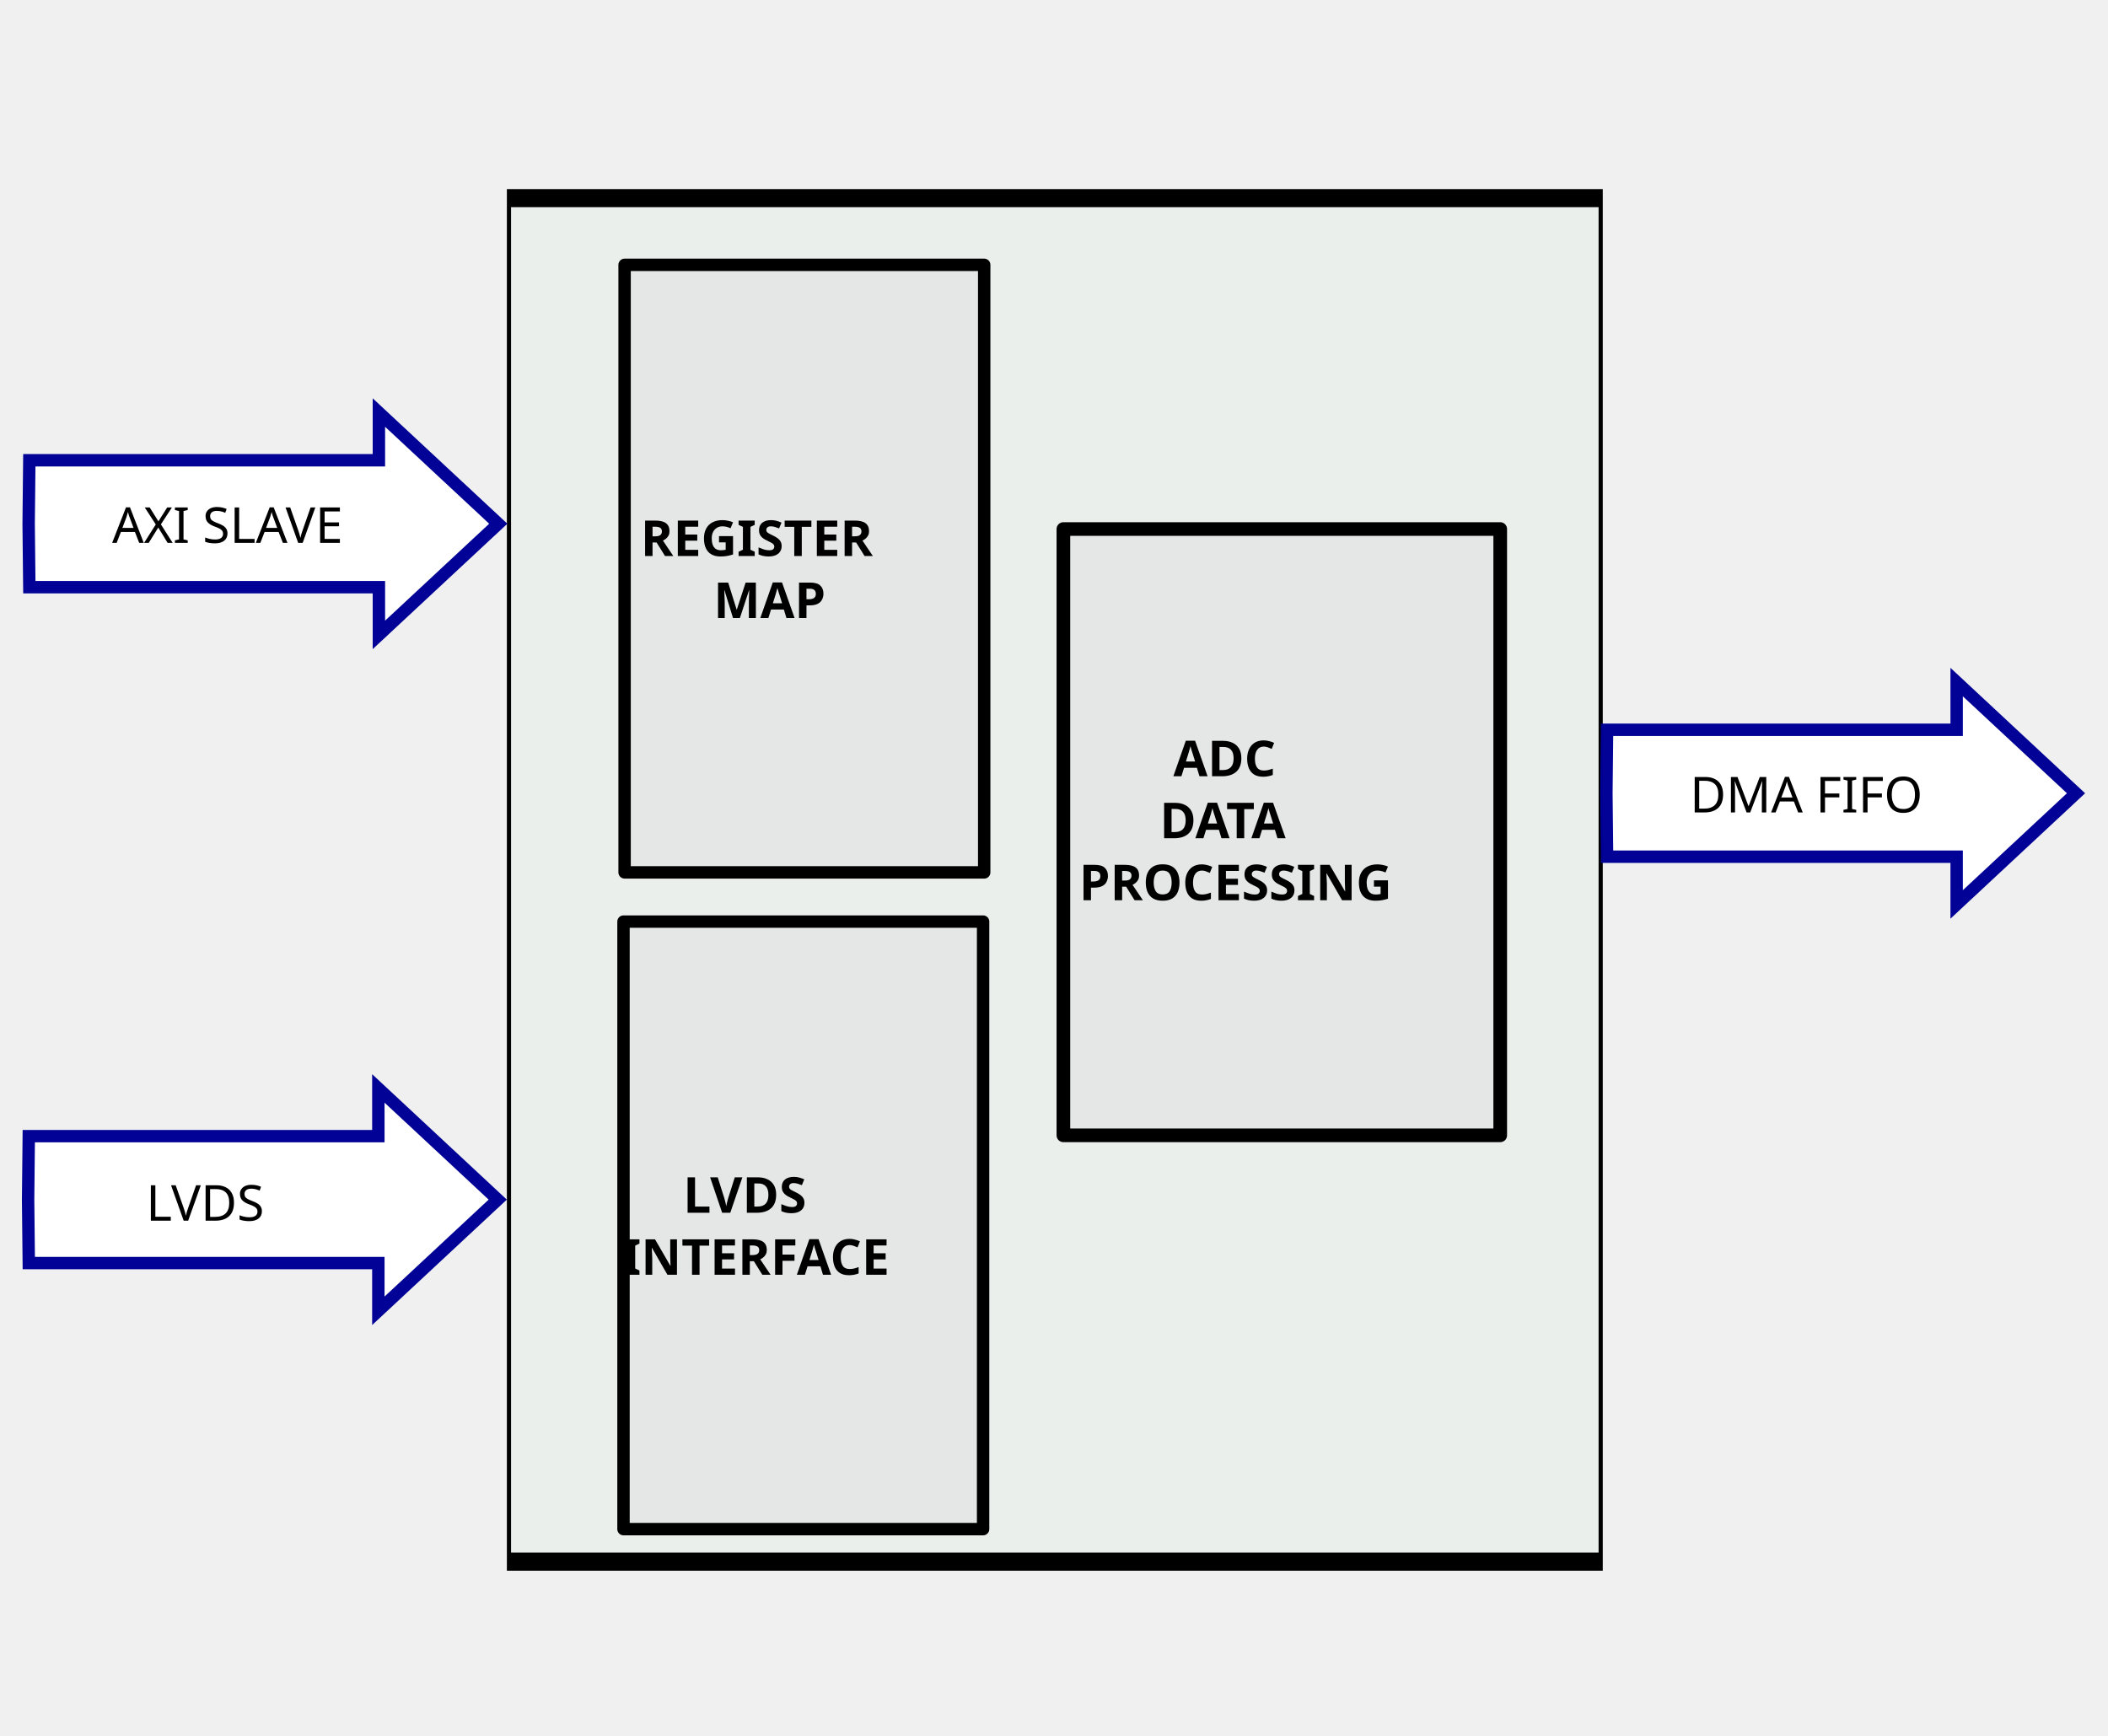
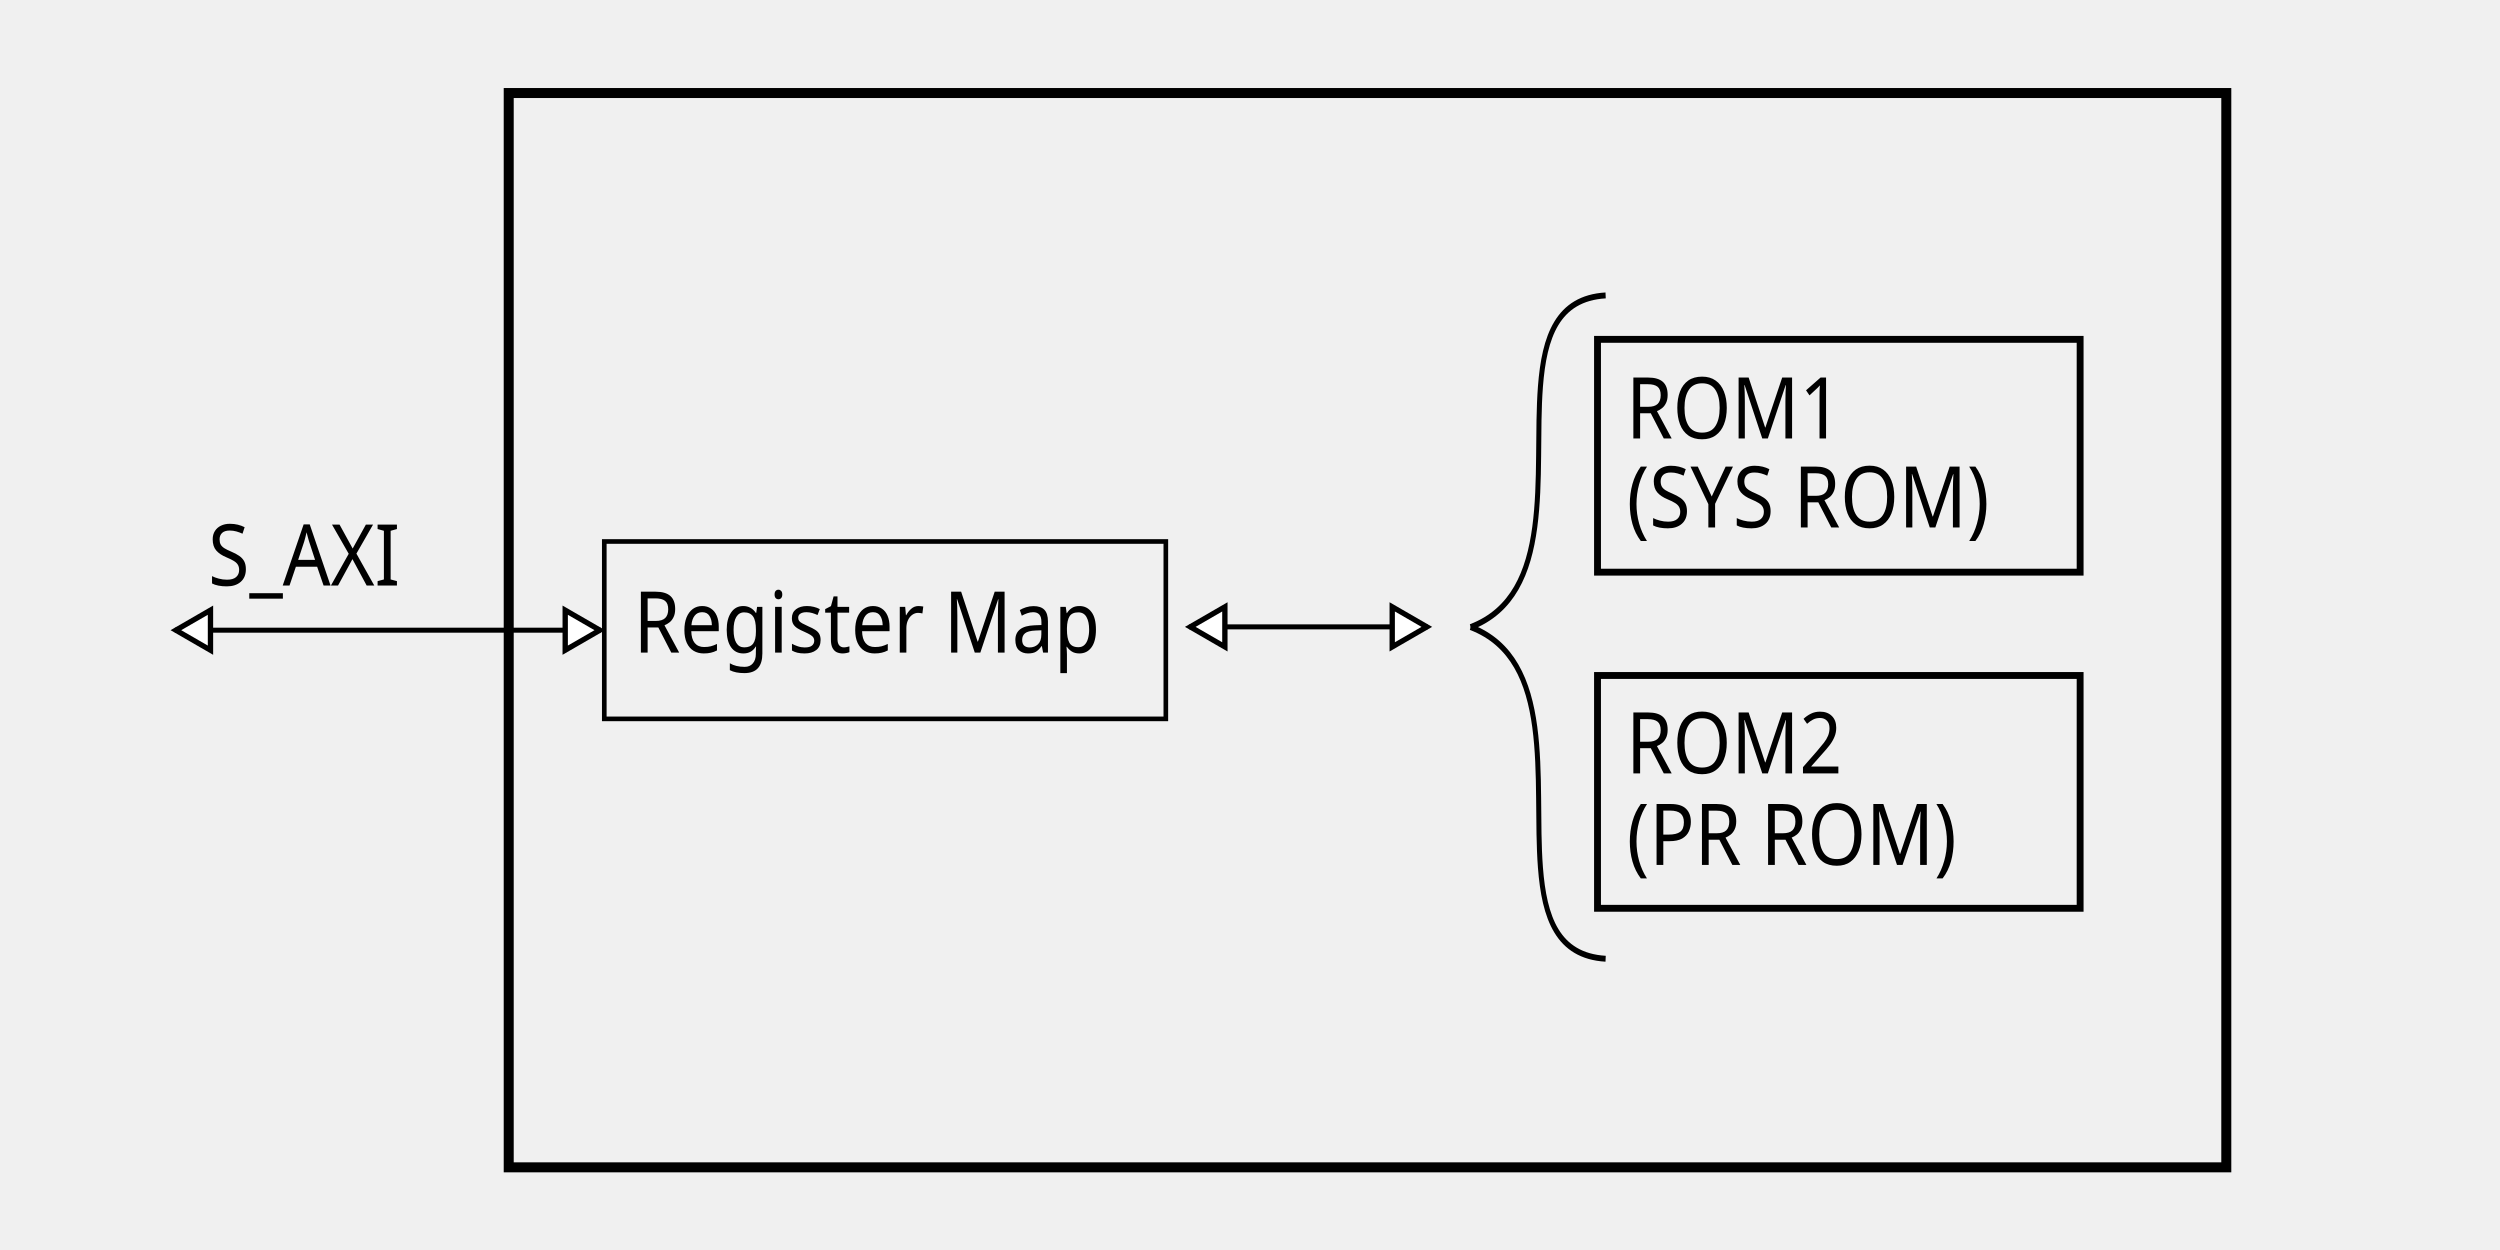
- <svg xmlns="http://www.w3.org/2000/svg" width="425" height="350" viewBox="0 0 425 350" id="svg2" version="1.1">
-   <defs id="defs4">
-     <pattern y="0" x="0" height="6" width="6" patternUnits="userSpaceOnUse" id="EMFhbasepattern" />
+ <svg xmlns="http://www.w3.org/2000/svg" width="500" height="250" viewBox="0 0 500 250" version="1.1" id="svg8">
+   <defs id="defs2">
+     <marker style="overflow:visible" id="marker6013" refX="0" refY="0" orient="auto">
+       <path transform="matrix(0.8,0,0,0.8,-4.8,0)" style="fill:#ffffff;fill-rule:evenodd;stroke:#000000;stroke-width:1pt;stroke-opacity:1" d="M 5.77,0 -2.88,5 V -5 Z" id="path6011" />
+     </marker>
+     <marker style="overflow:visible" id="marker5553" refX="0" refY="0" orient="auto">
+       <path transform="matrix(-0.8,0,0,-0.8,4.8,0)" style="fill:#ffffff;fill-rule:evenodd;stroke:#000000;stroke-width:1pt;stroke-opacity:1" d="M 5.77,0 -2.88,5 V -5 Z" id="path5551" />
+     </marker>
+     <marker orient="auto" refY="0" refX="0" id="marker5483" style="overflow:visible">
+       <path id="path5481" d="M 5.77,0 -2.88,5 V -5 Z" style="fill:#ffffff;fill-rule:evenodd;stroke:#000000;stroke-width:1pt;stroke-opacity:1" transform="matrix(0.8,0,0,0.8,-4.8,0)" />
+     </marker>
+     <marker orient="auto" refY="0" refX="0" id="EmptyTriangleInL-3" style="overflow:visible">
+       <path id="path996-6" d="M 5.77,0 -2.88,5 V -5 Z" style="fill:#ffffff;fill-rule:evenodd;stroke:#000000;stroke-width:1pt;stroke-opacity:1" transform="matrix(-0.8,0,0,-0.8,4.8,0)" />
+     </marker>
+     <marker orient="auto" refY="0" refX="0" id="EmptyTriangleOutL-2" style="overflow:visible">
+       <path id="path1005-7" d="M 5.77,0 -2.88,5 V -5 Z" style="fill:#ffffff;fill-rule:evenodd;stroke:#000000;stroke-width:1pt;stroke-opacity:1" transform="matrix(0.8,0,0,0.8,-4.8,0)" />
+     </marker>
+     <marker style="overflow:visible" id="marker5102-4" refX="0" refY="0" orient="auto">
+       <path transform="matrix(0.8,0,0,0.8,-4.8,0)" style="fill:#ffffff;fill-rule:evenodd;stroke:#000000;stroke-width:1pt;stroke-opacity:1" d="M 5.77,0 -2.88,5 V -5 Z" id="path5100-4" />
+     </marker>
+     <marker style="overflow:visible" id="marker5553-1" refX="0" refY="0" orient="auto">
+       <path transform="matrix(-0.8,0,0,-0.8,4.8,0)" style="fill:#ffffff;fill-rule:evenodd;stroke:#000000;stroke-width:1pt;stroke-opacity:1" d="M 5.77,0 -2.88,5 V -5 Z" id="path5551-7" />
+     </marker>
+     <marker orient="auto" refY="0" refX="0" id="marker5483-8" style="overflow:visible">
+       <path id="path5481-9" d="M 5.77,0 -2.88,5 V -5 Z" style="fill:#ffffff;fill-rule:evenodd;stroke:#000000;stroke-width:1pt;stroke-opacity:1" transform="matrix(0.8,0,0,0.8,-4.8,0)" />
+     </marker>
  </defs>
-   <g id="layer1" transform="translate(-13.13198,-537.9238)">
-     <text xml:space="preserve" style="font-style:normal;font-weight:normal;font-size:40px;line-height:125%;font-family:sans-serif;letter-spacing:0px;word-spacing:0px;fill:#000000;fill-opacity:1;stroke:none;stroke-width:1px;stroke-linecap:butt;stroke-linejoin:miter;stroke-opacity:1" x="108.826" y="336.356" id="text4214">
-       <tspan id="tspan4216" x="108.826" y="336.356" style="font-size:20px" />
+   <g id="layer1" transform="translate(-69.10635,58.12853)">
+     <rect style="fill:none;fill-opacity:1;stroke:#000000;stroke-width:2;stroke-miterlimit:4;stroke-dasharray:none;stroke-opacity:1" id="rect817" width="343.516" height="214.862" x="170.85" y="-39.523" />
+     <text xml:space="preserve" style="font-style:normal;font-weight:normal;font-size:19.844px;line-height:1.25;font-family:sans-serif;letter-spacing:0px;word-spacing:0px;fill:#000000;fill-opacity:1;stroke:none;stroke-width:1.488" x="208.87" y="67.872" id="text821" transform="scale(0.9375812,1.066574)">
+       <tspan id="tspan819" x="208.87" y="67.872" style="font-size:16px;stroke-width:1.488">Register Map</tspan>
+       <tspan x="208.87" y="92.677" style="stroke-width:1.488" id="tspan823" />
    </text>
-     <g transform="matrix(1.103181,0,0,4.791744,36.44472,-186.5609)" style="fill:#afedbd;fill-opacity:0.071;stroke:#000000;stroke-width:1;stroke-miterlimit:4;stroke-dasharray:none;stroke-dashoffset:0;stroke-opacity:1" id="g4180-1">
-       <rect y="159.532" x="71.884" height="57.375" width="199.517" id="rect3336-5" style="fill:#afedbd;fill-opacity:0.071;fill-rule:evenodd;stroke:#000000;stroke-width:0.761;stroke-linecap:butt;stroke-linejoin:miter;stroke-miterlimit:4;stroke-dasharray:none;stroke-dashoffset:0;stroke-opacity:1" />
+     <rect style="fill:none;fill-opacity:1;stroke:#000000;stroke-width:0.926;stroke-miterlimit:4;stroke-dasharray:none;stroke-opacity:1" id="rect837" width="112.31" height="35.477" x="189.963" y="50.169" />
+     <rect style="fill:none;fill-opacity:1;stroke:#000000;stroke-width:1.375;stroke-miterlimit:4;stroke-dasharray:none;stroke-opacity:1" id="rect841" width="96.523" height="46.562" x="388.609" y="9.742" />
+     <path style="fill:none;stroke:#000000;stroke-width:1;stroke-linecap:butt;stroke-linejoin:miter;stroke-miterlimit:4;stroke-dasharray:none;stroke-opacity:1;marker-start:url(#marker5553);marker-end:url(#marker5483)" d="m 104.098,67.908 h 85.154" id="path5042" />
+     <text xml:space="preserve" style="font-style:normal;font-weight:normal;font-size:5.613px;line-height:1.25;font-family:sans-serif;letter-spacing:0px;word-spacing:0px;fill:#000000;fill-opacity:1;stroke:none;stroke-width:0.421" x="132.514" y="93.104" id="text8159" transform="scale(0.9375812,1.066574)">
+       <tspan id="tspan8157" x="132.514" y="98.225" style="stroke-width:0.421" />
+     </text>
+     <text xml:space="preserve" style="font-style:normal;font-weight:normal;font-size:19.844px;line-height:1.25;font-family:sans-serif;letter-spacing:0px;word-spacing:0px;fill:#000000;fill-opacity:1;stroke:none;stroke-width:1.488" x="118.125" y="55.293" id="text8163" transform="scale(0.9375812,1.066574)">
+       <tspan id="tspan8161" x="118.125" y="55.293" style="font-size:16px;stroke-width:1.488">S_AXI</tspan>
+     </text>
+     <text xml:space="preserve" style="font-style:normal;font-weight:normal;font-size:19.844px;line-height:1.25;font-family:sans-serif;letter-spacing:0px;word-spacing:0px;fill:#000000;fill-opacity:1;stroke:none;stroke-width:1.488" x="420.581" y="27.722" id="text821-3" transform="scale(0.9375812,1.066574)">
+       <tspan id="tspan819-4" x="420.581" y="27.722" style="font-size:16px;stroke-width:1.488">ROM1</tspan>
+       <tspan x="420.581" y="52.527" style="stroke-width:1.488" id="tspan823-5" />
+     </text>
+     <text xml:space="preserve" style="font-style:normal;font-weight:normal;font-size:19.844px;line-height:1.25;font-family:sans-serif;letter-spacing:0px;word-spacing:0px;fill:#000000;fill-opacity:1;stroke:none;stroke-width:1.488" x="420.581" y="90.526" id="text821-3-7" transform="scale(0.9375812,1.066574)">
+       <tspan id="tspan819-4-9" x="420.581" y="90.526" style="font-size:16px;stroke-width:1.488">ROM2</tspan>
+       <tspan x="420.581" y="115.332" style="stroke-width:1.488" id="tspan823-5-8" />
+     </text>
+     <g id="g11064" transform="matrix(1,0,0,1.181877,96.5,-61.82724)">
+       <path id="path11045" d="m 293.731,53.121 c -9.645,0.486 -12.274,6.973 -13.038,15.429 -1.324,14.655 2.958,35.221 -13.962,40.696" style="fill:none;stroke:#000000;stroke-width:1px;stroke-linecap:butt;stroke-linejoin:miter;stroke-opacity:1" />
+       <path id="path11045-6" d="m 293.731,165.371 c -9.645,-0.486 -12.274,-6.973 -13.038,-15.429 -1.324,-14.655 2.958,-35.221 -13.962,-40.696" style="fill:none;stroke:#000000;stroke-width:1px;stroke-linecap:butt;stroke-linejoin:miter;stroke-opacity:1" />
    </g>
-     <path style="opacity:0.99;fill:#ffffff;fill-opacity:1;fill-rule:evenodd;stroke:#000096;stroke-width:2.5;stroke-linecap:round;stroke-linejoin:miter;stroke-miterlimit:4;stroke-dasharray:none;stroke-opacity:1" d="m 89.522,665.937 0,-9.62 -70.477,0 -0.137,-12.796 0.135,-12.796 70.479,0 0,-9.62 24.068,22.417 z" id="path34982" />
-     <text xml:space="preserve" style="font-style:normal;font-weight:normal;font-size:10px;line-height:125%;font-family:sans-serif;letter-spacing:0px;word-spacing:0px;fill:#000000;fill-opacity:1;stroke:none;stroke-width:1px;stroke-linecap:butt;stroke-linejoin:miter;stroke-opacity:1" x="35.742" y="647.385" id="text4196">
-       <tspan id="tspan4198" x="35.742" y="647.385" style="font-size:10px">AXI SLAVE</tspan>
+     <path style="fill:none;stroke:#000000;stroke-width:1;stroke-linecap:butt;stroke-linejoin:miter;stroke-miterlimit:4;stroke-dasharray:none;stroke-opacity:1;marker-start:url(#marker5553-1);marker-end:url(#marker5483-8)" d="m 306.977,67.244 h 47.677" id="path5042-9" />
+     <text xml:space="preserve" style="font-style:normal;font-weight:normal;font-size:19.844px;line-height:1.25;font-family:sans-serif;letter-spacing:0px;word-spacing:0px;fill:#000000;fill-opacity:1;stroke:none;stroke-width:1.488" x="420.729" y="44.414" id="text821-3-3" transform="scale(0.9375812,1.066574)">
+       <tspan id="tspan819-4-1" x="420.729" y="44.414" style="font-size:16px;stroke-width:1.488">(SYS ROM)</tspan>
+       <tspan x="420.729" y="69.22" style="stroke-width:1.488" id="tspan823-5-6" />
    </text>
-     <rect style="opacity:1;fill:#d7d7d7;fill-opacity:0.353;fill-rule:nonzero;stroke:#000000;stroke-width:2.5;stroke-linecap:round;stroke-linejoin:round;stroke-miterlimit:4;stroke-dasharray:none;stroke-dashoffset:0;stroke-opacity:1" id="rect4204" width="72.5" height="122.5" x="139.059" y="591.324" />
-     <text xml:space="preserve" style="font-style:normal;font-weight:normal;font-size:10px;line-height:125%;font-family:sans-serif;letter-spacing:0px;word-spacing:0px;fill:#000000;fill-opacity:1;stroke:none;stroke-width:1px;stroke-linecap:butt;stroke-linejoin:miter;stroke-opacity:1" x="174.796" y="650.03" id="text4206">
-       <tspan id="tspan4208" x="174.796" y="650.03" style="font-style:normal;font-variant:normal;font-weight:bold;font-stretch:normal;font-family:sans-serif;-inkscape-font-specification:'sans-serif Bold';text-align:center;text-anchor:middle">REGISTER</tspan>
-       <tspan x="174.796" y="662.53" style="font-style:normal;font-variant:normal;font-weight:bold;font-stretch:normal;font-family:sans-serif;-inkscape-font-specification:'sans-serif Bold';text-align:center;text-anchor:middle" id="tspan4251">MAP</tspan>
+     <text xml:space="preserve" style="font-style:normal;font-weight:normal;font-size:19.844px;line-height:1.25;font-family:sans-serif;letter-spacing:0px;word-spacing:0px;fill:#000000;fill-opacity:1;stroke:none;stroke-width:1.488" x="420.729" y="107.687" id="text821-3-3-5" transform="scale(0.9375812,1.066574)">
+       <tspan id="tspan819-4-1-5" x="420.729" y="107.687" style="font-size:16px;stroke-width:1.488">(PR ROM)</tspan>
+       <tspan x="420.729" y="132.492" style="stroke-width:1.488" id="tspan823-5-6-9" />
    </text>
-     <g id="g4357" transform="translate(-13.89132,-73.70117)">
-       <rect y="797.444" x="152.729" height="122.5" width="72.5" id="rect4204-3" style="opacity:1;fill:#d7d7d7;fill-opacity:0.353;fill-rule:nonzero;stroke:#000000;stroke-width:2.5;stroke-linecap:round;stroke-linejoin:round;stroke-miterlimit:4;stroke-dasharray:none;stroke-dashoffset:0;stroke-opacity:1" />
-       <text id="text4206-2" y="856.15" x="188.467" style="font-style:normal;font-weight:normal;font-size:10px;line-height:125%;font-family:sans-serif;letter-spacing:0px;word-spacing:0px;fill:#000000;fill-opacity:1;stroke:none;stroke-width:1px;stroke-linecap:butt;stroke-linejoin:miter;stroke-opacity:1" xml:space="preserve">
-         <tspan id="tspan4251-9" style="font-style:normal;font-variant:normal;font-weight:bold;font-stretch:normal;font-family:sans-serif;-inkscape-font-specification:'sans-serif Bold';text-align:center;text-anchor:middle" y="856.15" x="190.176">LVDS </tspan>
-         <tspan style="font-style:normal;font-variant:normal;font-weight:bold;font-stretch:normal;font-family:sans-serif;-inkscape-font-specification:'sans-serif Bold';text-align:center;text-anchor:middle" y="868.65" x="188.467" id="tspan4369">INTERFACE</tspan>
-       </text>
-     </g>
-     <flowRoot xml:space="preserve" id="flowRoot4272" style="font-style:normal;font-weight:normal;font-size:40px;line-height:125%;font-family:sans-serif;letter-spacing:0px;word-spacing:0px;fill:#000000;fill-opacity:1;stroke:none;stroke-width:1px;stroke-linecap:butt;stroke-linejoin:miter;stroke-opacity:1">
-       <flowRegion id="flowRegion4274">
-         <rect id="rect4276" width="183.356" height="283.765" x="-27.831" y="74.488" />
-       </flowRegion>
-       <flowPara id="flowPara4278" />
-     </flowRoot>
-     <text xml:space="preserve" style="font-style:normal;font-weight:normal;font-size:40px;line-height:125%;font-family:sans-serif;letter-spacing:0px;word-spacing:0px;fill:#000000;fill-opacity:1;stroke:none;stroke-width:1px;stroke-linecap:butt;stroke-linejoin:miter;stroke-opacity:1" x="274.524" y="600.338" id="text4295">
-       <tspan id="tspan4297" x="274.524" y="600.338" />
-     </text>
-     <g id="g4362" transform="translate(-72.90671,199.4537)">
-       <rect y="445.14" x="300.431" height="122.247" width="88.073" id="rect4204-2" style="opacity:1;fill:#d7d7d7;fill-opacity:0.353;fill-rule:nonzero;stroke:#000000;stroke-width:2.753;stroke-linecap:round;stroke-linejoin:round;stroke-miterlimit:4;stroke-dasharray:none;stroke-dashoffset:0;stroke-opacity:1" />
-       <text id="text4206-0" y="494.989" x="344.228" style="font-style:normal;font-weight:normal;font-size:10px;line-height:125%;font-family:sans-serif;letter-spacing:0px;word-spacing:0px;fill:#000000;fill-opacity:1;stroke:none;stroke-width:1px;stroke-linecap:butt;stroke-linejoin:miter;stroke-opacity:1" xml:space="preserve">
-         <tspan id="tspan4251-95" style="font-style:normal;font-variant:normal;font-weight:bold;font-stretch:normal;font-family:sans-serif;-inkscape-font-specification:'sans-serif Bold';text-align:center;text-anchor:middle" y="494.989" x="345.937">ADC </tspan>
-         <tspan id="tspan4322" style="font-style:normal;font-variant:normal;font-weight:bold;font-stretch:normal;font-family:sans-serif;-inkscape-font-specification:'sans-serif Bold';text-align:center;text-anchor:middle" y="507.489" x="344.228">DATA</tspan>
-         <tspan id="tspan4324" style="font-style:normal;font-variant:normal;font-weight:bold;font-stretch:normal;font-family:sans-serif;-inkscape-font-specification:'sans-serif Bold';text-align:center;text-anchor:middle" y="519.989" x="344.228">PROCESSING</tspan>
-       </text>
-     </g>
-     <path style="opacity:0.99;fill:#ffffff;fill-opacity:1;fill-rule:evenodd;stroke:#000096;stroke-width:2.5;stroke-linecap:round;stroke-linejoin:miter;stroke-miterlimit:4;stroke-dasharray:none;stroke-opacity:1" d="m 89.413,802.217 0,-9.62 -70.477,0 -0.137,-12.796 0.135,-12.796 70.479,0 0,-9.62 24.068,22.417 z" id="path34982-9" />
-     <text xml:space="preserve" style="font-style:normal;font-weight:normal;font-size:10px;line-height:125%;font-family:sans-serif;letter-spacing:0px;word-spacing:0px;fill:#000000;fill-opacity:1;stroke:none;stroke-width:1px;stroke-linecap:butt;stroke-linejoin:miter;stroke-opacity:1" x="42.579" y="784.051" id="text4196-2">
-       <tspan id="tspan4198-0" x="42.579" y="784.051" style="font-size:10px">LVDS</tspan>
-     </text>
-     <path style="opacity:0.99;fill:#ffffff;fill-opacity:1;fill-rule:evenodd;stroke:#000096;stroke-width:2.5;stroke-linecap:round;stroke-linejoin:miter;stroke-miterlimit:4;stroke-dasharray:none;stroke-opacity:1" d="m 407.618,720.284 0,-9.62 -70.477,0 -0.137,-12.796 0.135,-12.796 70.479,0 0,-9.62 24.068,22.417 z" id="path34982-4" />
-     <text xml:space="preserve" style="font-style:normal;font-weight:normal;font-size:10px;line-height:125%;font-family:sans-serif;letter-spacing:0px;word-spacing:0px;fill:#000000;fill-opacity:1;stroke:none;stroke-width:1px;stroke-linecap:butt;stroke-linejoin:miter;stroke-opacity:1" x="353.839" y="701.732" id="text4196-0">
-       <tspan id="tspan4198-8" x="353.839" y="701.732" style="font-size:10px">DMA FIFO</tspan>
-     </text>
+     <rect style="fill:none;fill-opacity:1;stroke:#000000;stroke-width:1.375;stroke-miterlimit:4;stroke-dasharray:none;stroke-opacity:1" id="rect841-6" width="96.523" height="46.562" x="388.609" y="76.968" />
  </g>
</svg>
